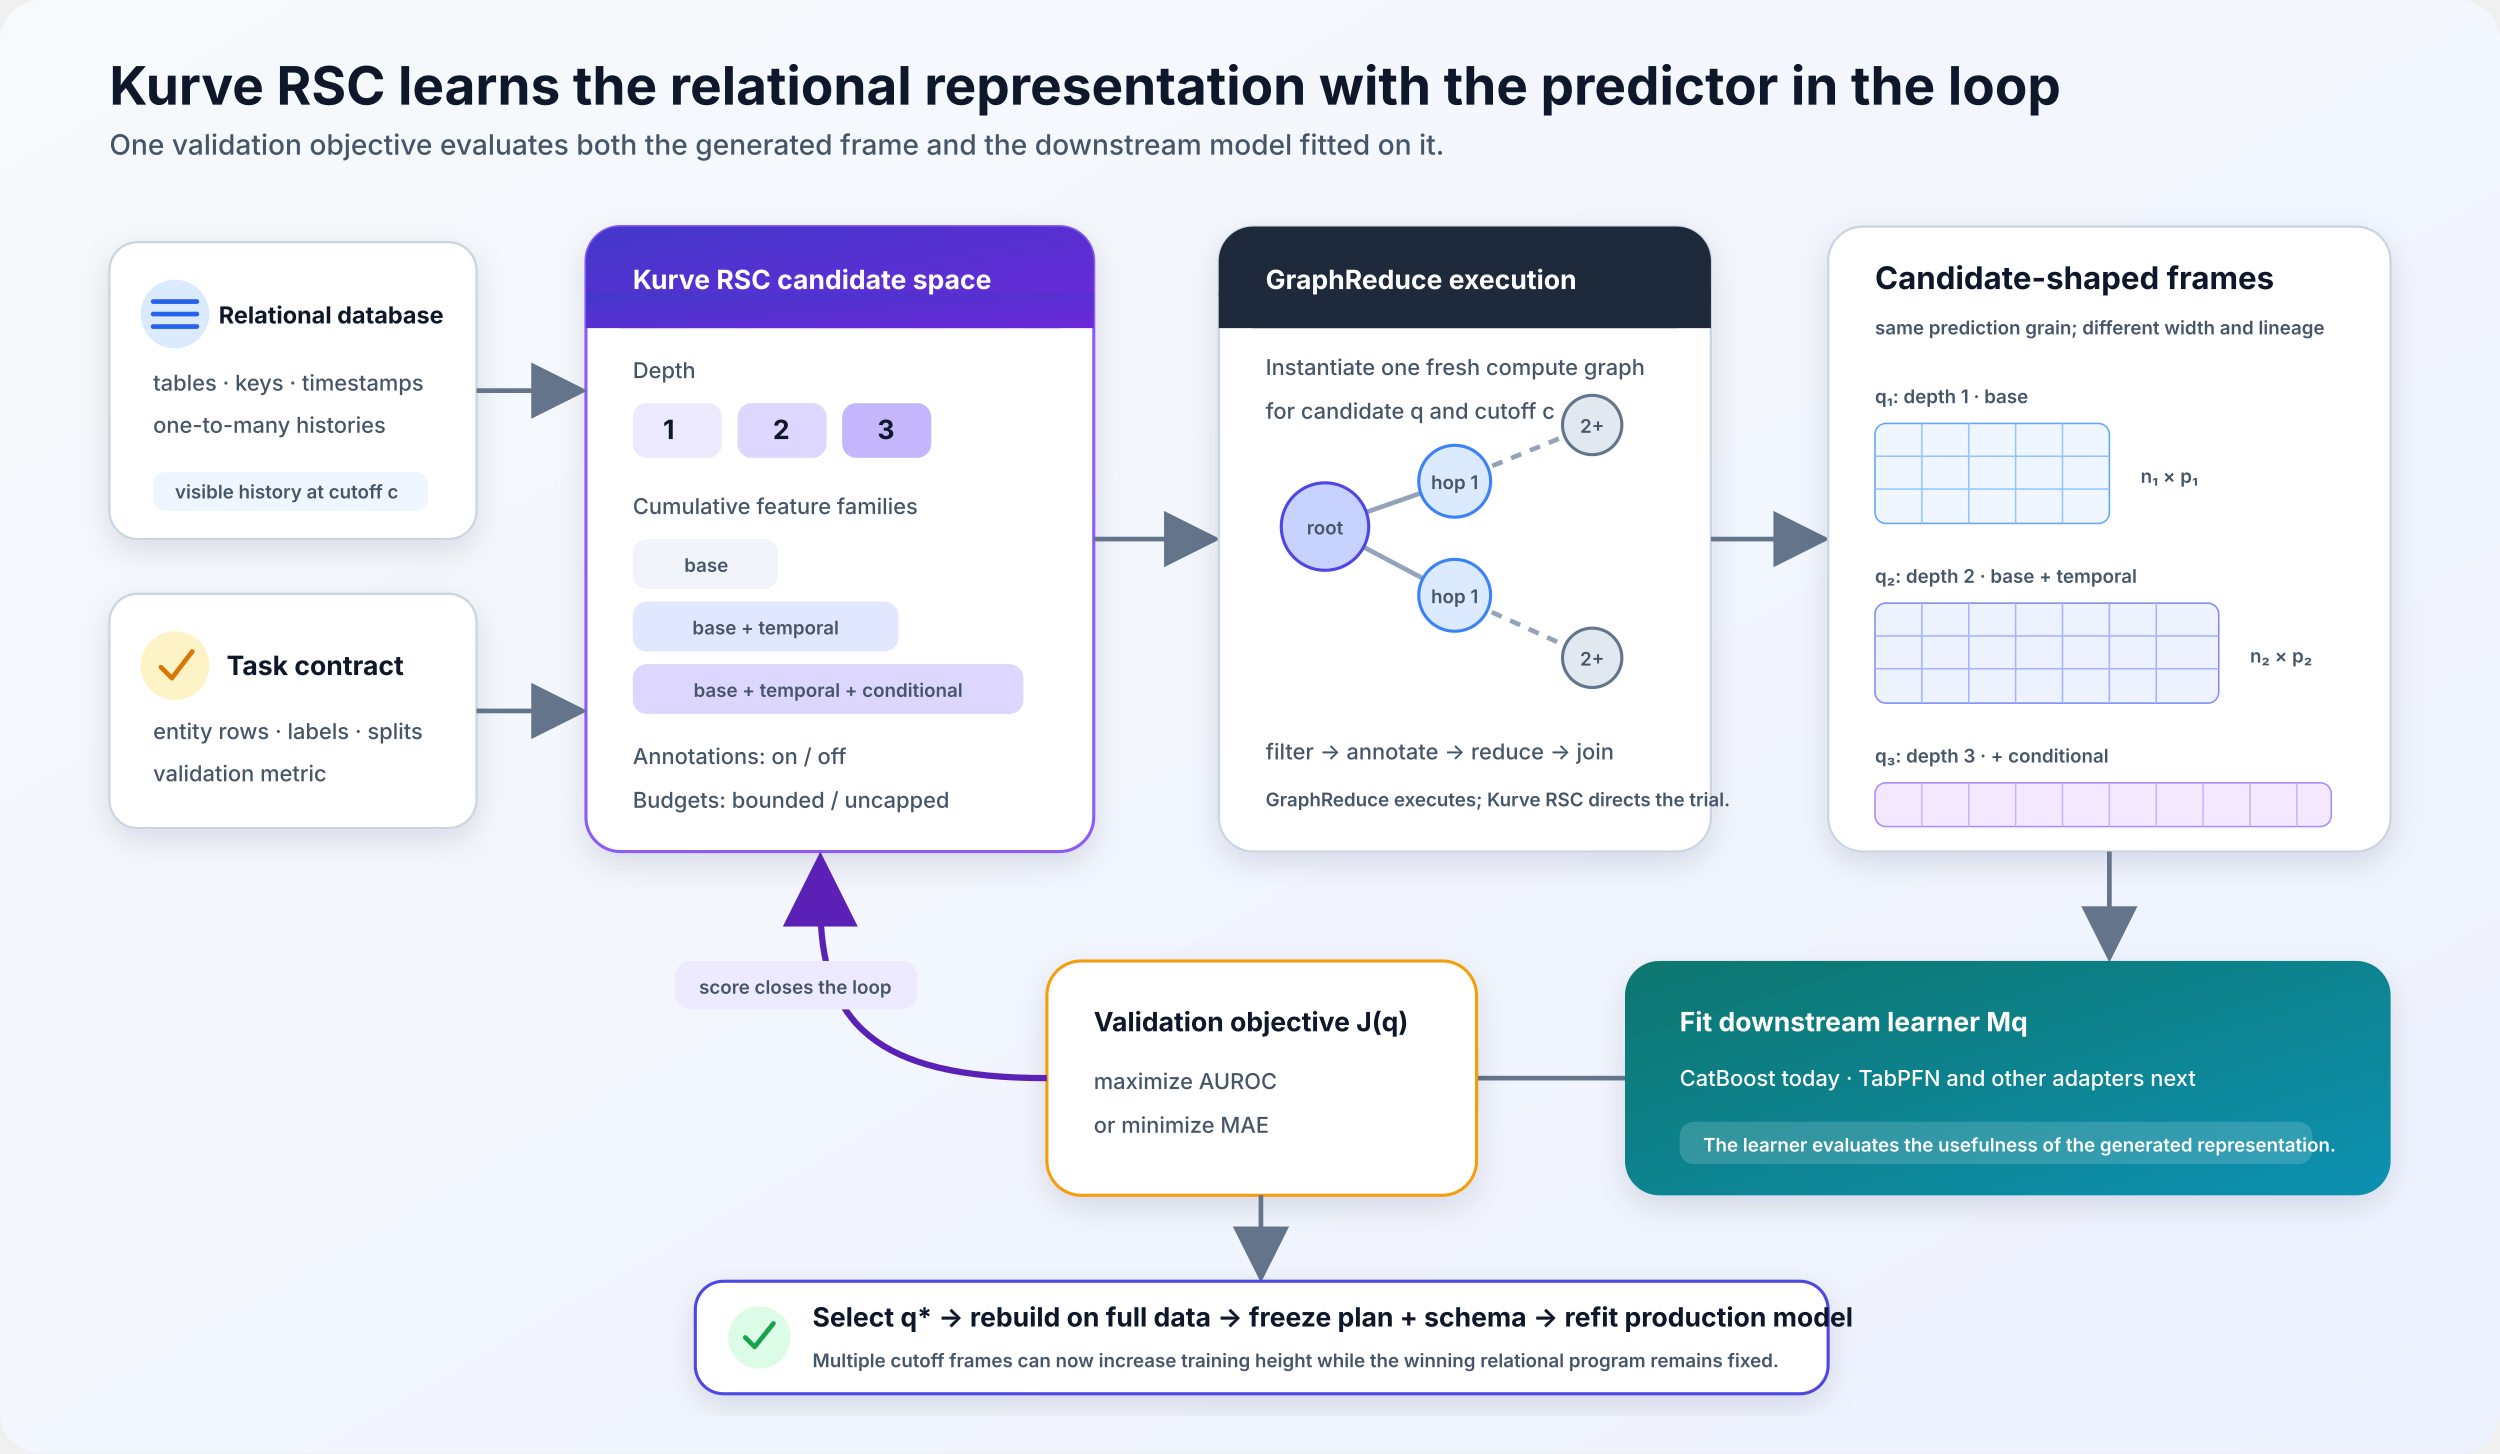
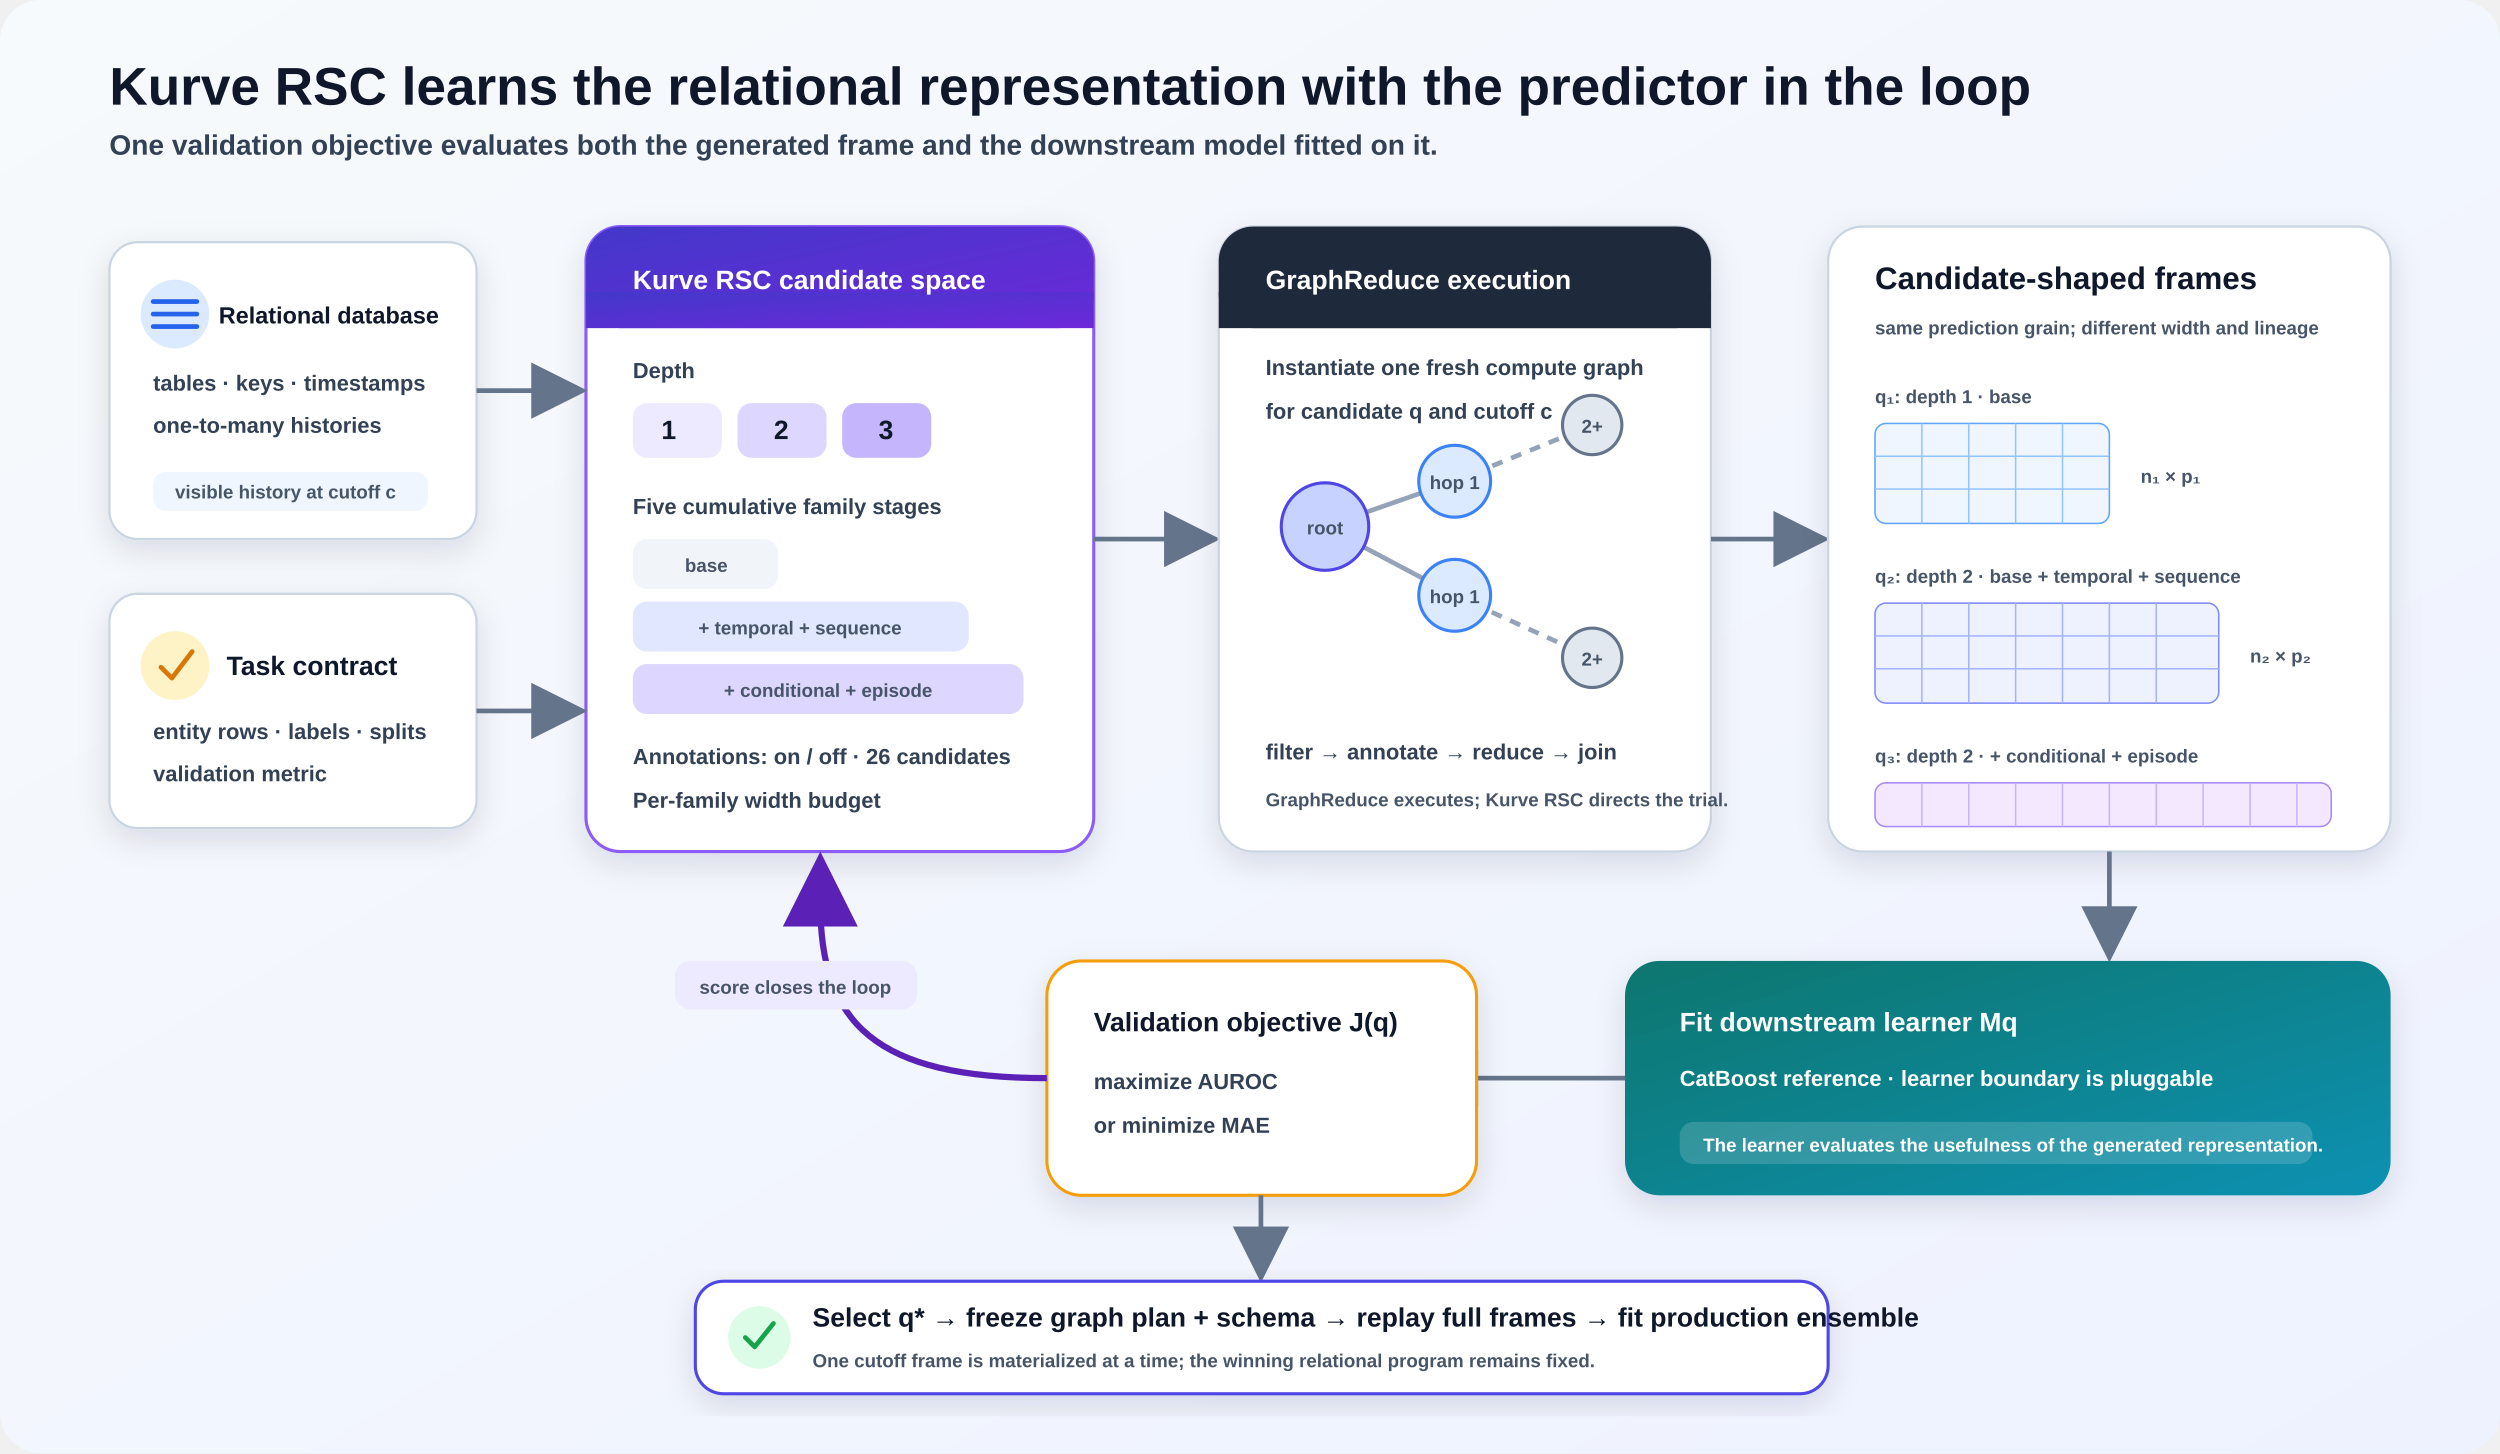
<svg xmlns="http://www.w3.org/2000/svg" width="1600" height="930" viewBox="0 0 1600 930" role="img" aria-labelledby="title desc">
  <defs>
    <linearGradient id="bg" x1="0" y1="0" x2="1" y2="1">
      <stop offset="0" stop-color="#F7FAFC" />
      <stop offset="1" stop-color="#EEF2FF" />
    </linearGradient>
    <linearGradient id="kurve" x1="0" y1="0" x2="1" y2="1">
      <stop offset="0" stop-color="#4338CA" />
      <stop offset="1" stop-color="#6D28D9" />
    </linearGradient>
    <linearGradient id="model" x1="0" y1="0" x2="1" y2="1">
      <stop offset="0" stop-color="#0F766E" />
      <stop offset="1" stop-color="#0891B2" />
    </linearGradient>
    <filter id="shadow" x="-20%" y="-20%" width="140%" height="140%">
      <feDropShadow dx="0" dy="7" stdDeviation="10" flood-color="#0F172A" flood-opacity="0.12" />
    </filter>
    <marker id="arrow" markerWidth="12" markerHeight="12" refX="10" refY="6" orient="auto" markerUnits="strokeWidth">
      <path d="M0,0 L12,6 L0,12 z" fill="#64748B" />
    </marker>
    <marker id="arrow-purple" markerWidth="12" markerHeight="12" refX="10" refY="6" orient="auto" markerUnits="strokeWidth">
      <path d="M0,0 L12,6 L0,12 z" fill="#5B21B6" />
    </marker>
    <style>
-       .title { font: 700 34px Inter, ui-sans-serif, system-ui, sans-serif; fill: #0F172A; }
-       .subtitle { font: 500 18px Inter, ui-sans-serif, system-ui, sans-serif; fill: #475569; }
-       .section { font: 700 20px Inter, ui-sans-serif, system-ui, sans-serif; fill: #0F172A; }
-       .label { font: 700 17px Inter, ui-sans-serif, system-ui, sans-serif; fill: #0F172A; }
-       .db-label { font: 700 15px Inter, ui-sans-serif, system-ui, sans-serif; fill: #0F172A; }
-       .small { font: 500 14px Inter, ui-sans-serif, system-ui, sans-serif; fill: #475569; }
-       .tiny { font: 600 12px Inter, ui-sans-serif, system-ui, sans-serif; fill: #475569; }
+       .title { font: 700 34px Arial, Helvetica, sans-serif; fill: #0F172A; }
+       .subtitle { font: 600 18px Arial, Helvetica, sans-serif; fill: #334155; }
+       .section { font: 700 20px Arial, Helvetica, sans-serif; fill: #0F172A; }
+       .label { font: 700 17px Arial, Helvetica, sans-serif; fill: #0F172A; }
+       .db-label { font: 700 15px Arial, Helvetica, sans-serif; fill: #0F172A; }
+       .small { font: 600 14px Arial, Helvetica, sans-serif; fill: #334155; }
+       .tiny { font: 700 12px Arial, Helvetica, sans-serif; fill: #475569; }
      .white { fill: #FFFFFF; }
      .card { fill: #FFFFFF; stroke: #CBD5E1; stroke-width: 1.5; }
      .arrow { fill: none; stroke: #64748B; stroke-width: 3; marker-end: url(#arrow); }
    </style>
  </defs>
  <rect width="1600" height="930" rx="26" fill="url(#bg)" />
  <text x="70" y="67" class="title">Kurve RSC learns the relational representation with the predictor in the loop</text>
  <text x="70" y="99" class="subtitle">One validation objective evaluates both the generated frame and the downstream model fitted on it.</text>
  <g filter="url(#shadow)">
    <rect x="70" y="155" width="235" height="190" rx="18" class="card" />
  </g>
  <circle cx="112" cy="201" r="22" fill="#DBEAFE" />
  <path d="M98 193h28M98 201h28M98 209h28" stroke="#2563EB" stroke-width="3" stroke-linecap="round" />
  <text x="140" y="207" class="db-label">Relational database</text>
  <text x="98" y="250" class="small">tables · keys · timestamps</text>
  <text x="98" y="277" class="small">one-to-many histories</text>
  <rect x="98" y="302" width="176" height="25" rx="8" fill="#EFF6FF" />
  <text x="112" y="319" class="tiny">visible history at cutoff c</text>
  <g filter="url(#shadow)">
    <rect x="70" y="380" width="235" height="150" rx="18" class="card" />
  </g>
  <circle cx="112" cy="426" r="22" fill="#FEF3C7" />
  <path d="M103 427l7 7 13-17" fill="none" stroke="#D97706" stroke-width="3" stroke-linecap="round" stroke-linejoin="round" />
  <text x="145" y="432" class="label">Task contract</text>
  <text x="98" y="473" class="small">entity rows · labels · splits</text>
  <text x="98" y="500" class="small">validation metric</text>
  <g filter="url(#shadow)">
    <rect x="375" y="145" width="325" height="400" rx="22" fill="#FFFFFF" stroke="#8B5CF6" stroke-width="2" />
  </g>
  <rect x="375" y="145" width="325" height="65" rx="22" fill="url(#kurve)" />
  <rect x="375" y="187" width="325" height="23" fill="url(#kurve)" />
  <text x="405" y="185" class="label white">Kurve RSC candidate space</text>
  <text x="405" y="242" class="small">Depth</text>
  <g>
    <rect x="405" y="258" width="57" height="35" rx="9" fill="#EDE9FE" />
    <text x="428" y="281" class="label" text-anchor="middle">1</text>
    <rect x="472" y="258" width="57" height="35" rx="9" fill="#DDD6FE" />
    <text x="500" y="281" class="label" text-anchor="middle">2</text>
    <rect x="539" y="258" width="57" height="35" rx="9" fill="#C4B5FD" />
    <text x="567" y="281" class="label" text-anchor="middle">3</text>
  </g>
-   <text x="405" y="329" class="small">Cumulative feature families</text>
+   <text x="405" y="329" class="small">Five cumulative family stages</text>
  <rect x="405" y="345" width="93" height="32" rx="9" fill="#F1F5F9" />
  <text x="452" y="366" class="tiny" text-anchor="middle">base</text>
-   <rect x="405" y="385" width="170" height="32" rx="9" fill="#E0E7FF" />
-   <text x="490" y="406" class="tiny" text-anchor="middle">base + temporal</text>
+   <rect x="405" y="385" width="215" height="32" rx="9" fill="#E0E7FF" />
+   <text x="512" y="406" class="tiny" text-anchor="middle">+ temporal + sequence</text>
  <rect x="405" y="425" width="250" height="32" rx="9" fill="#DDD6FE" />
-   <text x="530" y="446" class="tiny" text-anchor="middle">base + temporal + conditional</text>
-   <text x="405" y="489" class="small">Annotations: on / off</text>
-   <text x="405" y="517" class="small">Budgets: bounded / uncapped</text>
+   <text x="530" y="446" class="tiny" text-anchor="middle">+ conditional + episode</text>
+   <text x="405" y="489" class="small">Annotations: on / off · 26 candidates</text>
+   <text x="405" y="517" class="small">Per-family width budget</text>
  <path d="M305 250 C337 250 342 250 370 250" class="arrow" />
  <path d="M305 455 C340 455 338 455 370 455" class="arrow" />
  <path d="M700 345 C738 345 740 345 775 345" class="arrow" />
  <g filter="url(#shadow)">
    <rect x="780" y="145" width="315" height="400" rx="22" class="card" />
  </g>
  <rect x="780" y="145" width="315" height="65" rx="22" fill="#1E293B" />
  <rect x="780" y="187" width="315" height="23" fill="#1E293B" />
  <text x="810" y="185" class="label white">GraphReduce execution</text>
  <text x="810" y="240" class="small">Instantiate one fresh compute graph</text>
  <text x="810" y="268" class="small">for candidate q and cutoff c</text>
  <line x1="848" y1="337" x2="931" y2="308" stroke="#94A3B8" stroke-width="3" />
  <line x1="848" y1="337" x2="931" y2="381" stroke="#94A3B8" stroke-width="3" />
  <line x1="931" y1="308" x2="1019" y2="272" stroke="#94A3B8" stroke-width="3" stroke-dasharray="7 6" />
  <line x1="931" y1="381" x2="1019" y2="421" stroke="#94A3B8" stroke-width="3" stroke-dasharray="7 6" />
  <circle cx="848" cy="337" r="28" fill="#C7D2FE" stroke="#4F46E5" stroke-width="2" />
  <circle cx="931" cy="308" r="23" fill="#DBEAFE" stroke="#3B82F6" stroke-width="2" />
  <circle cx="931" cy="381" r="23" fill="#DBEAFE" stroke="#3B82F6" stroke-width="2" />
  <circle cx="1019" cy="272" r="19" fill="#E2E8F0" stroke="#64748B" stroke-width="2" />
  <circle cx="1019" cy="421" r="19" fill="#E2E8F0" stroke="#64748B" stroke-width="2" />
  <text x="848" y="342" class="tiny" text-anchor="middle">root</text>
  <text x="931" y="313" class="tiny" text-anchor="middle">hop 1</text>
  <text x="931" y="386" class="tiny" text-anchor="middle">hop 1</text>
  <text x="1019" y="277" class="tiny" text-anchor="middle">2+</text>
  <text x="1019" y="426" class="tiny" text-anchor="middle">2+</text>
  <text x="810" y="486" class="small">filter → annotate → reduce → join</text>
  <text x="810" y="516" class="tiny">GraphReduce executes; Kurve RSC directs the trial.</text>
  <path d="M1095 345 C1128 345 1132 345 1165 345" class="arrow" />
  <g filter="url(#shadow)">
    <rect x="1170" y="145" width="360" height="400" rx="22" class="card" />
  </g>
  <text x="1200" y="185" class="section">Candidate-shaped frames</text>
  <text x="1200" y="214" class="tiny">same prediction grain; different width and lineage</text>
  <text x="1200" y="258" class="tiny">q₁: depth 1 · base</text>
  <rect x="1200" y="271" width="150" height="64" rx="7" fill="#EFF6FF" stroke="#60A5FA" />
  <path d="M1230 271v64M1260 271v64M1290 271v64M1320 271v64M1200 292h150M1200 313h150" stroke="#93C5FD" />
  <text x="1370" y="309" class="tiny">n₁ × p₁</text>
-   <text x="1200" y="373" class="tiny">q₂: depth 2 · base + temporal</text>
+   <text x="1200" y="373" class="tiny">q₂: depth 2 · base + temporal + sequence</text>
  <rect x="1200" y="386" width="220" height="64" rx="7" fill="#EEF2FF" stroke="#818CF8" />
  <path d="M1230 386v64M1260 386v64M1290 386v64M1320 386v64M1350 386v64M1380 386v64M1200 407h220M1200 428h220" stroke="#A5B4FC" />
  <text x="1440" y="424" class="tiny">n₂ × p₂</text>
-   <text x="1200" y="488" class="tiny">q₃: depth 3 · + conditional</text>
+   <text x="1200" y="488" class="tiny">q₃: depth 2 · + conditional + episode</text>
  <rect x="1200" y="501" width="292" height="28" rx="7" fill="#F3E8FF" stroke="#A78BFA" />
  <path d="M1230 501v28M1260 501v28M1290 501v28M1320 501v28M1350 501v28M1380 501v28M1410 501v28M1440 501v28M1470 501v28" stroke="#C4B5FD" />
  <path d="M1350 545 L1350 610" class="arrow" />
  <g filter="url(#shadow)">
    <rect x="1040" y="615" width="490" height="150" rx="22" fill="url(#model)" />
  </g>
  <text x="1075" y="660" class="label white">Fit downstream learner Mq</text>
-   <text x="1075" y="695" class="small white">CatBoost today · TabPFN and other adapters next</text>
+   <text x="1075" y="695" class="small white">CatBoost reference · learner boundary is pluggable</text>
  <rect x="1075" y="718" width="405" height="27" rx="9" fill="#FFFFFF" fill-opacity="0.16" />
  <text x="1090" y="737" class="tiny white">The learner evaluates the usefulness of the generated representation.</text>
  <path d="M1040 690 C982 690 972 690 916 690" class="arrow" />
  <g filter="url(#shadow)">
    <rect x="670" y="615" width="275" height="150" rx="22" fill="#FFFFFF" stroke="#F59E0B" stroke-width="2" />
  </g>
  <text x="700" y="660" class="label">Validation objective J(q)</text>
  <text x="700" y="697" class="small">maximize AUROC</text>
  <text x="700" y="725" class="small">or minimize MAE</text>
  <path d="M670 690 C560 690 525 655 525 578 L525 553" fill="none" stroke="#5B21B6" stroke-width="4" marker-end="url(#arrow-purple)" />
  <rect x="432" y="615" width="155" height="31" rx="10" fill="#EDE9FE" />
  <text x="509" y="636" class="tiny" text-anchor="middle">score closes the loop</text>
  <path d="M807 765 L807 815" class="arrow" />
  <g filter="url(#shadow)">
    <rect x="445" y="820" width="725" height="72" rx="18" fill="#FFFFFF" stroke="#4F46E5" stroke-width="2" />
  </g>
  <circle cx="486" cy="856" r="20" fill="#DCFCE7" />
  <path d="M477 856l6 6 12-15" fill="none" stroke="#16A34A" stroke-width="3" stroke-linecap="round" stroke-linejoin="round" />
-   <text x="520" y="849" class="label">Select q* → rebuild on full data → freeze plan + schema → refit production model</text>
-   <text x="520" y="875" class="tiny">Multiple cutoff frames can now increase training height while the winning relational program remains fixed.</text>
+   <text x="520" y="849" class="label">Select q* → freeze graph plan + schema → replay full frames → fit production ensemble</text>
+   <text x="520" y="875" class="tiny">One cutoff frame is materialized at a time; the winning relational program remains fixed.</text>
</svg>
